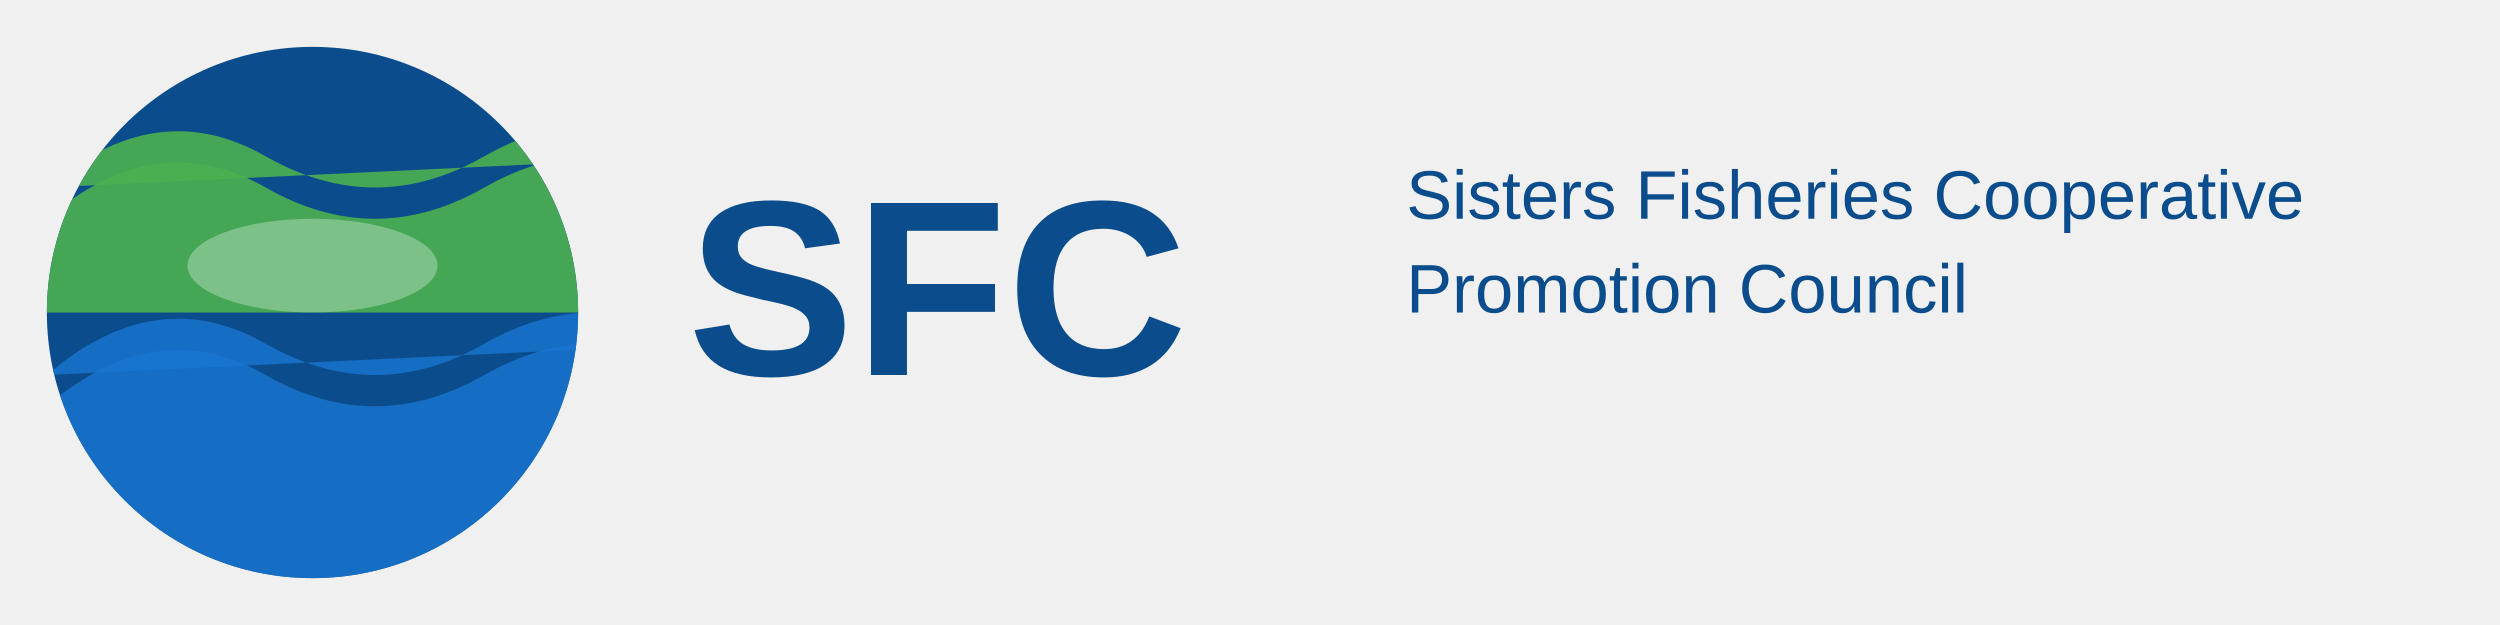
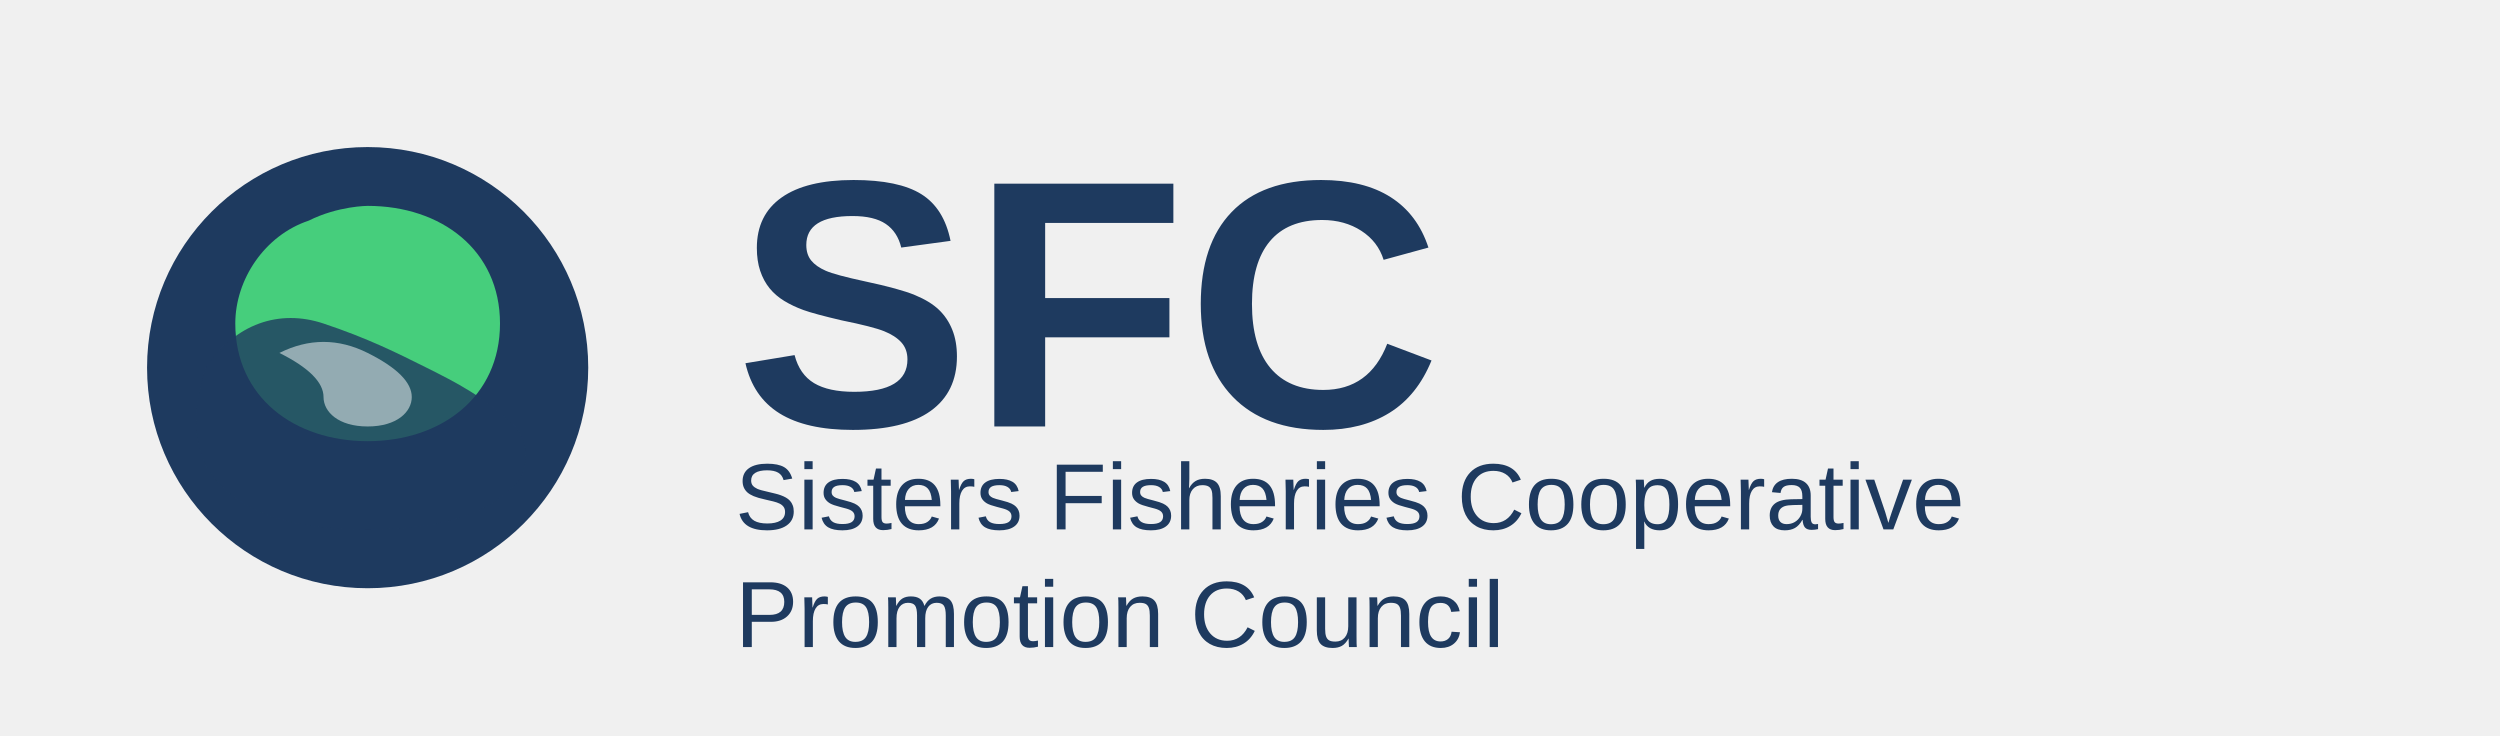
- <svg xmlns="http://www.w3.org/2000/svg" width="800" height="200" viewBox="0 0 800 200">
-   <defs>
-     <clipPath id="circleClip">
-       <circle cx="100" cy="100" r="85" />
-     </clipPath>
-   </defs>
-   <g>
-     <circle cx="100" cy="100" r="85" fill="#0B4D8C" />
-     <g clip-path="url(#circleClip)">
-       <path d="M 15 60 Q 50 30, 85 50 T 155 50 T 225 50" stroke="none" fill="#4CAF50" fill-opacity="0.9" />
-       <path d="M 15 70 Q 50 40, 85 60 T 155 60 T 225 60 L 225 100 L 15 100 Z" stroke="none" fill="#4CAF50" fill-opacity="0.9" />
-       <path d="M 15 120 Q 50 90, 85 110 T 155 110 T 225 110" stroke="none" fill="#1976D2" fill-opacity="0.8" />
-       <path d="M 15 130 Q 50 100, 85 120 T 155 120 T 225 120 L 225 185 L 15 185 Z" stroke="none" fill="#1976D2" fill-opacity="0.8" />
-       <ellipse cx="100" cy="85" rx="40" ry="15" fill="white" fill-opacity="0.3" />
+ <svg xmlns="http://www.w3.org/2000/svg" width="850" height="250" viewBox="0 0 850 250">
+   <g transform="translate(50, 50)">
+     <circle cx="75" cy="75" r="75" fill="#1e3a5f" />
+     <g>
+       <path d="M 75 20 C 100 20, 120 35, 120 60 C 120 85, 100 100, 75 100 C 50 100, 30 85, 30 60 C 30 45, 40 30, 55 25 C 65 20, 75 20, 75 20" fill="#4ade80" opacity="0.9" />
+       <path d="M 20 75 C 30 60, 45 55, 60 60 C 75 65, 85 70, 95 75 C 105 80, 115 85, 125 95 C 130 100, 130 110, 125 115 C 115 125, 100 130, 75 130 C 50 130, 35 125, 25 115 C 15 105, 15 90, 20 75" fill="#1e3a5f" opacity="0.8" />
+       <path d="M 45 70 C 55 65, 65 65, 75 70 C 85 75, 90 80, 90 85 C 90 90, 85 95, 75 95 C 65 95, 60 90, 60 85 C 60 80, 55 75, 45 70" fill="white" opacity="0.5" />
    </g>
  </g>
-   <text x="220" y="120" font-family="Arial, Helvetica, sans-serif" font-size="80" font-weight="bold" fill="#0B4D8C">SFC</text>
-   <text x="450" y="70" font-family="Arial, Helvetica, sans-serif" font-size="22" fill="#0B4D8C">Sisters Fisheries Cooperative</text>
-   <text x="450" y="100" font-family="Arial, Helvetica, sans-serif" font-size="22" fill="#0B4D8C">Promotion Council</text>
+   <text x="250" y="145" font-family="Arial, sans-serif" font-size="120" font-weight="bold" fill="#1e3a5f">SFC</text>
+   <g transform="translate(250, 180)">
+     <text x="0" y="0" font-family="Arial, sans-serif" font-size="32" fill="#1e3a5f">Sisters Fisheries Cooperative</text>
+     <text x="0" y="40" font-family="Arial, sans-serif" font-size="32" fill="#1e3a5f">Promotion Council</text>
+   </g>
</svg>
